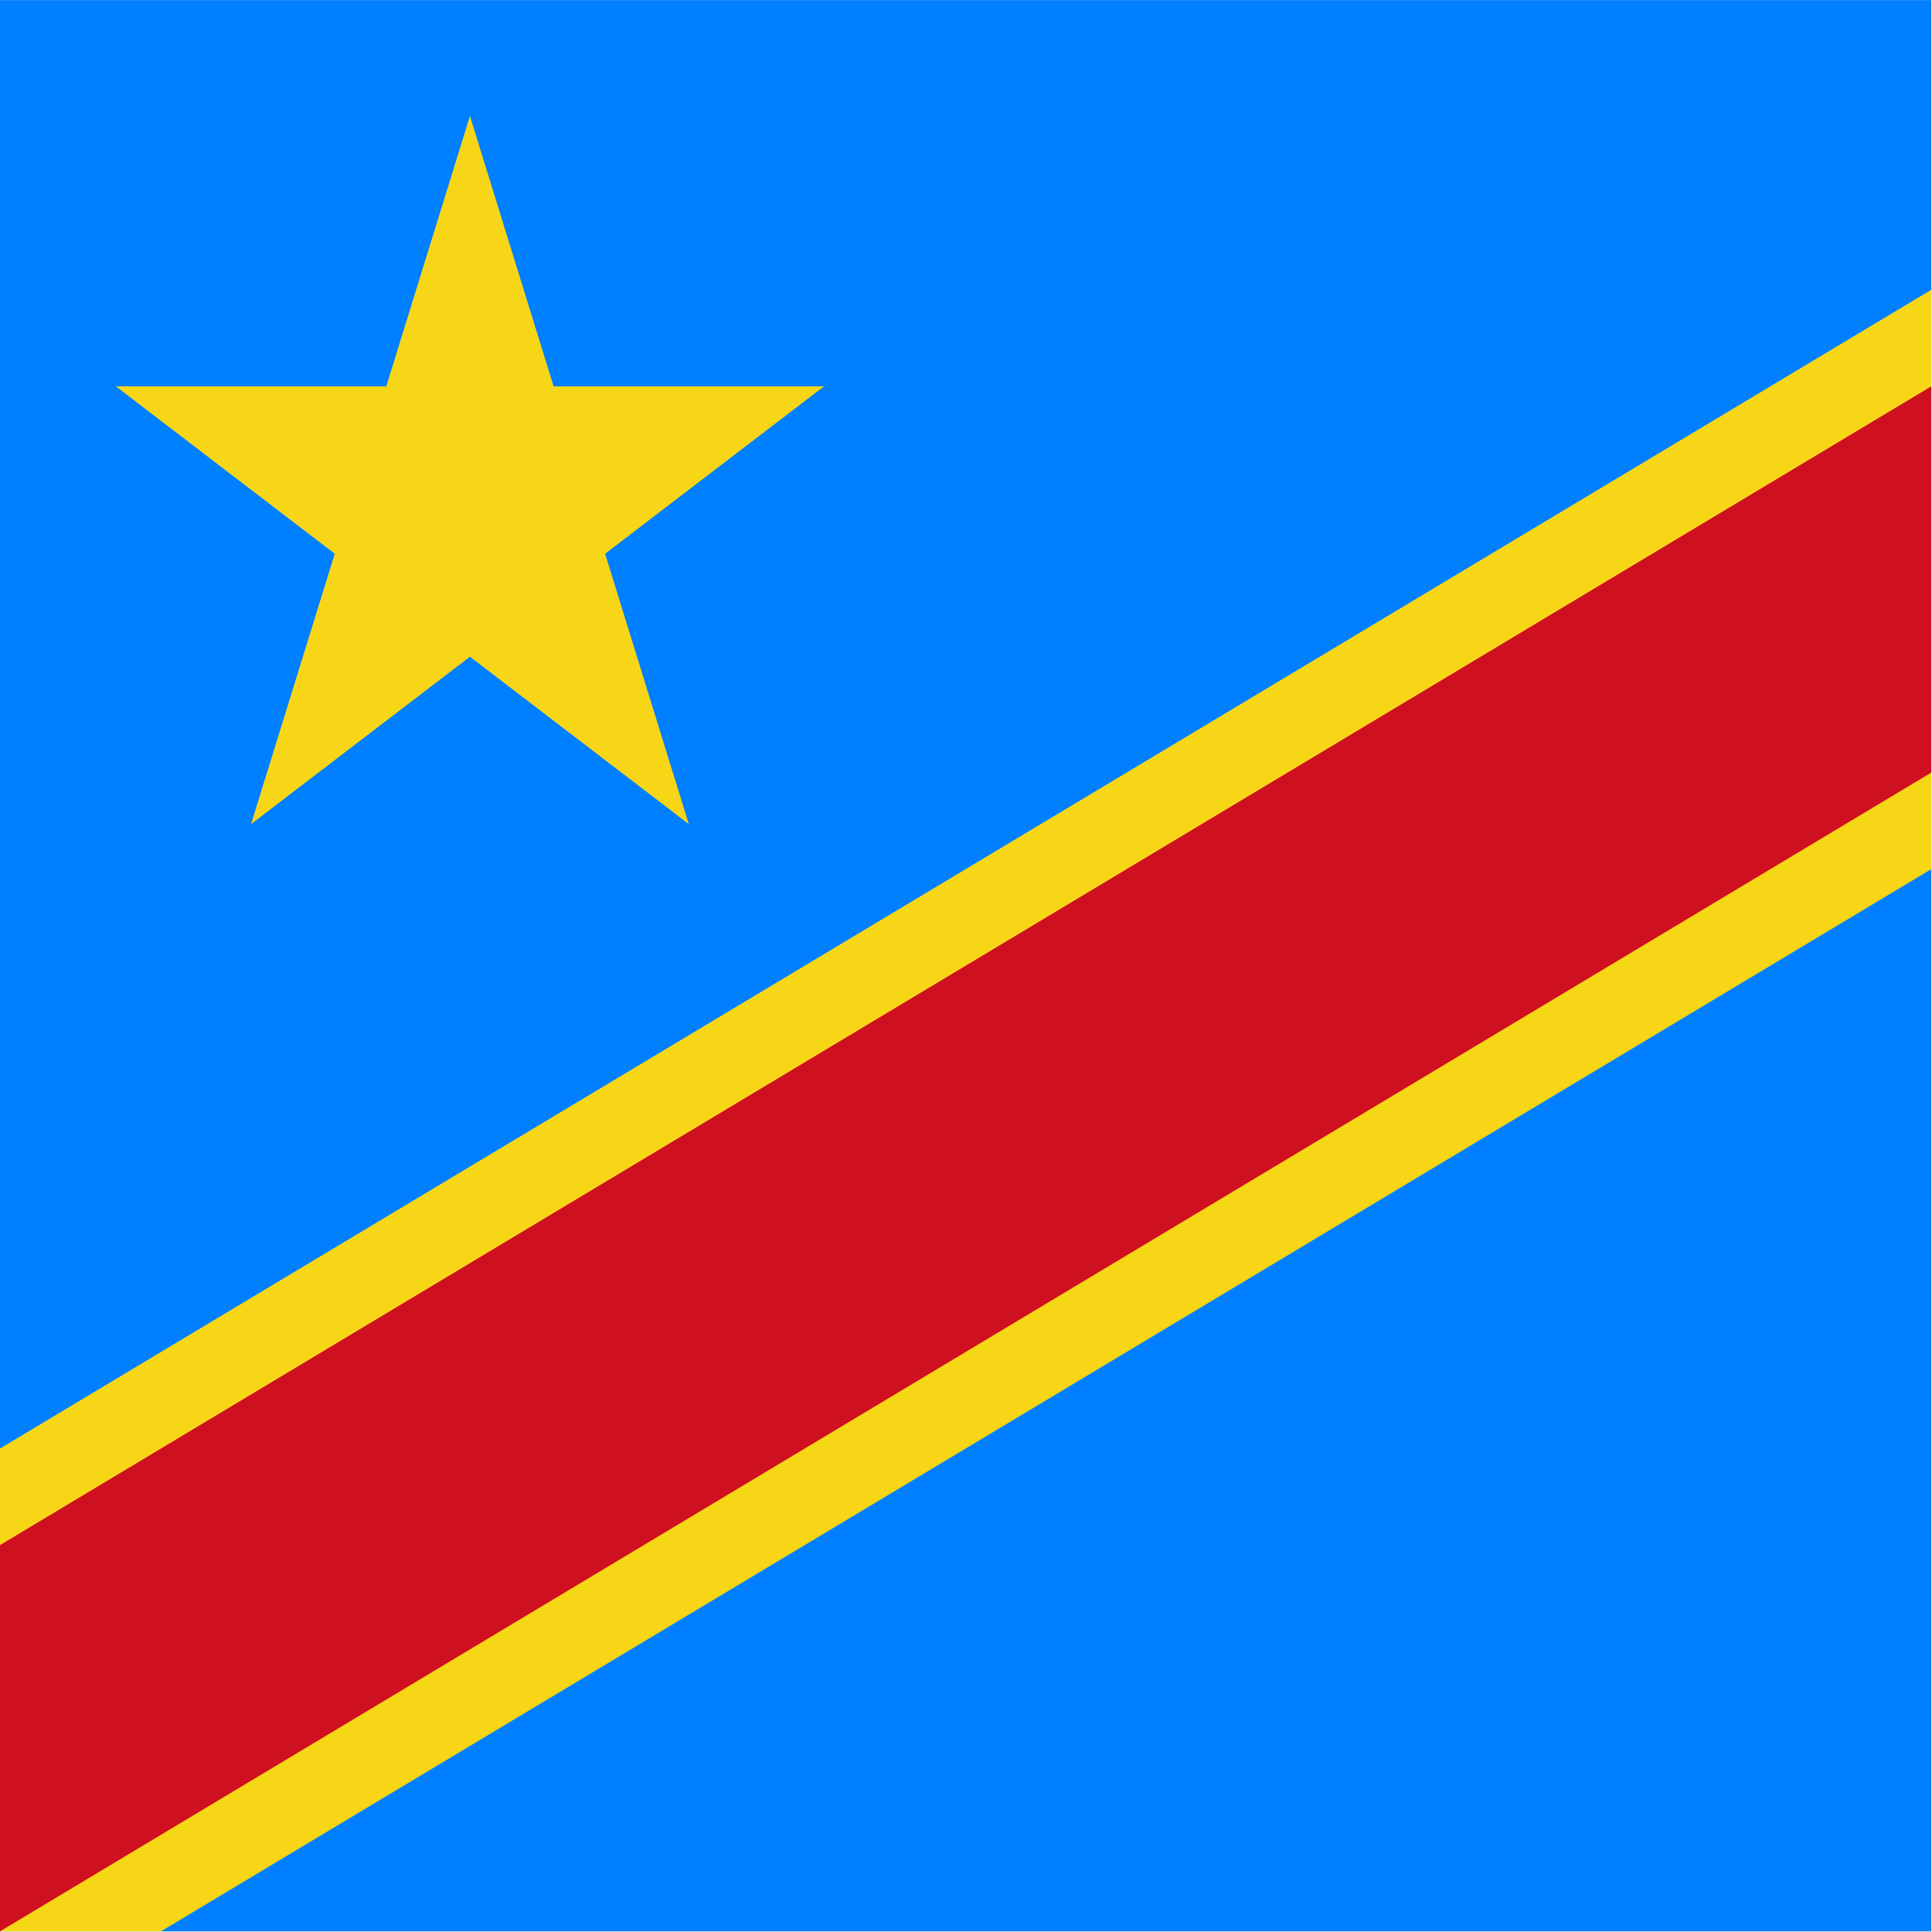
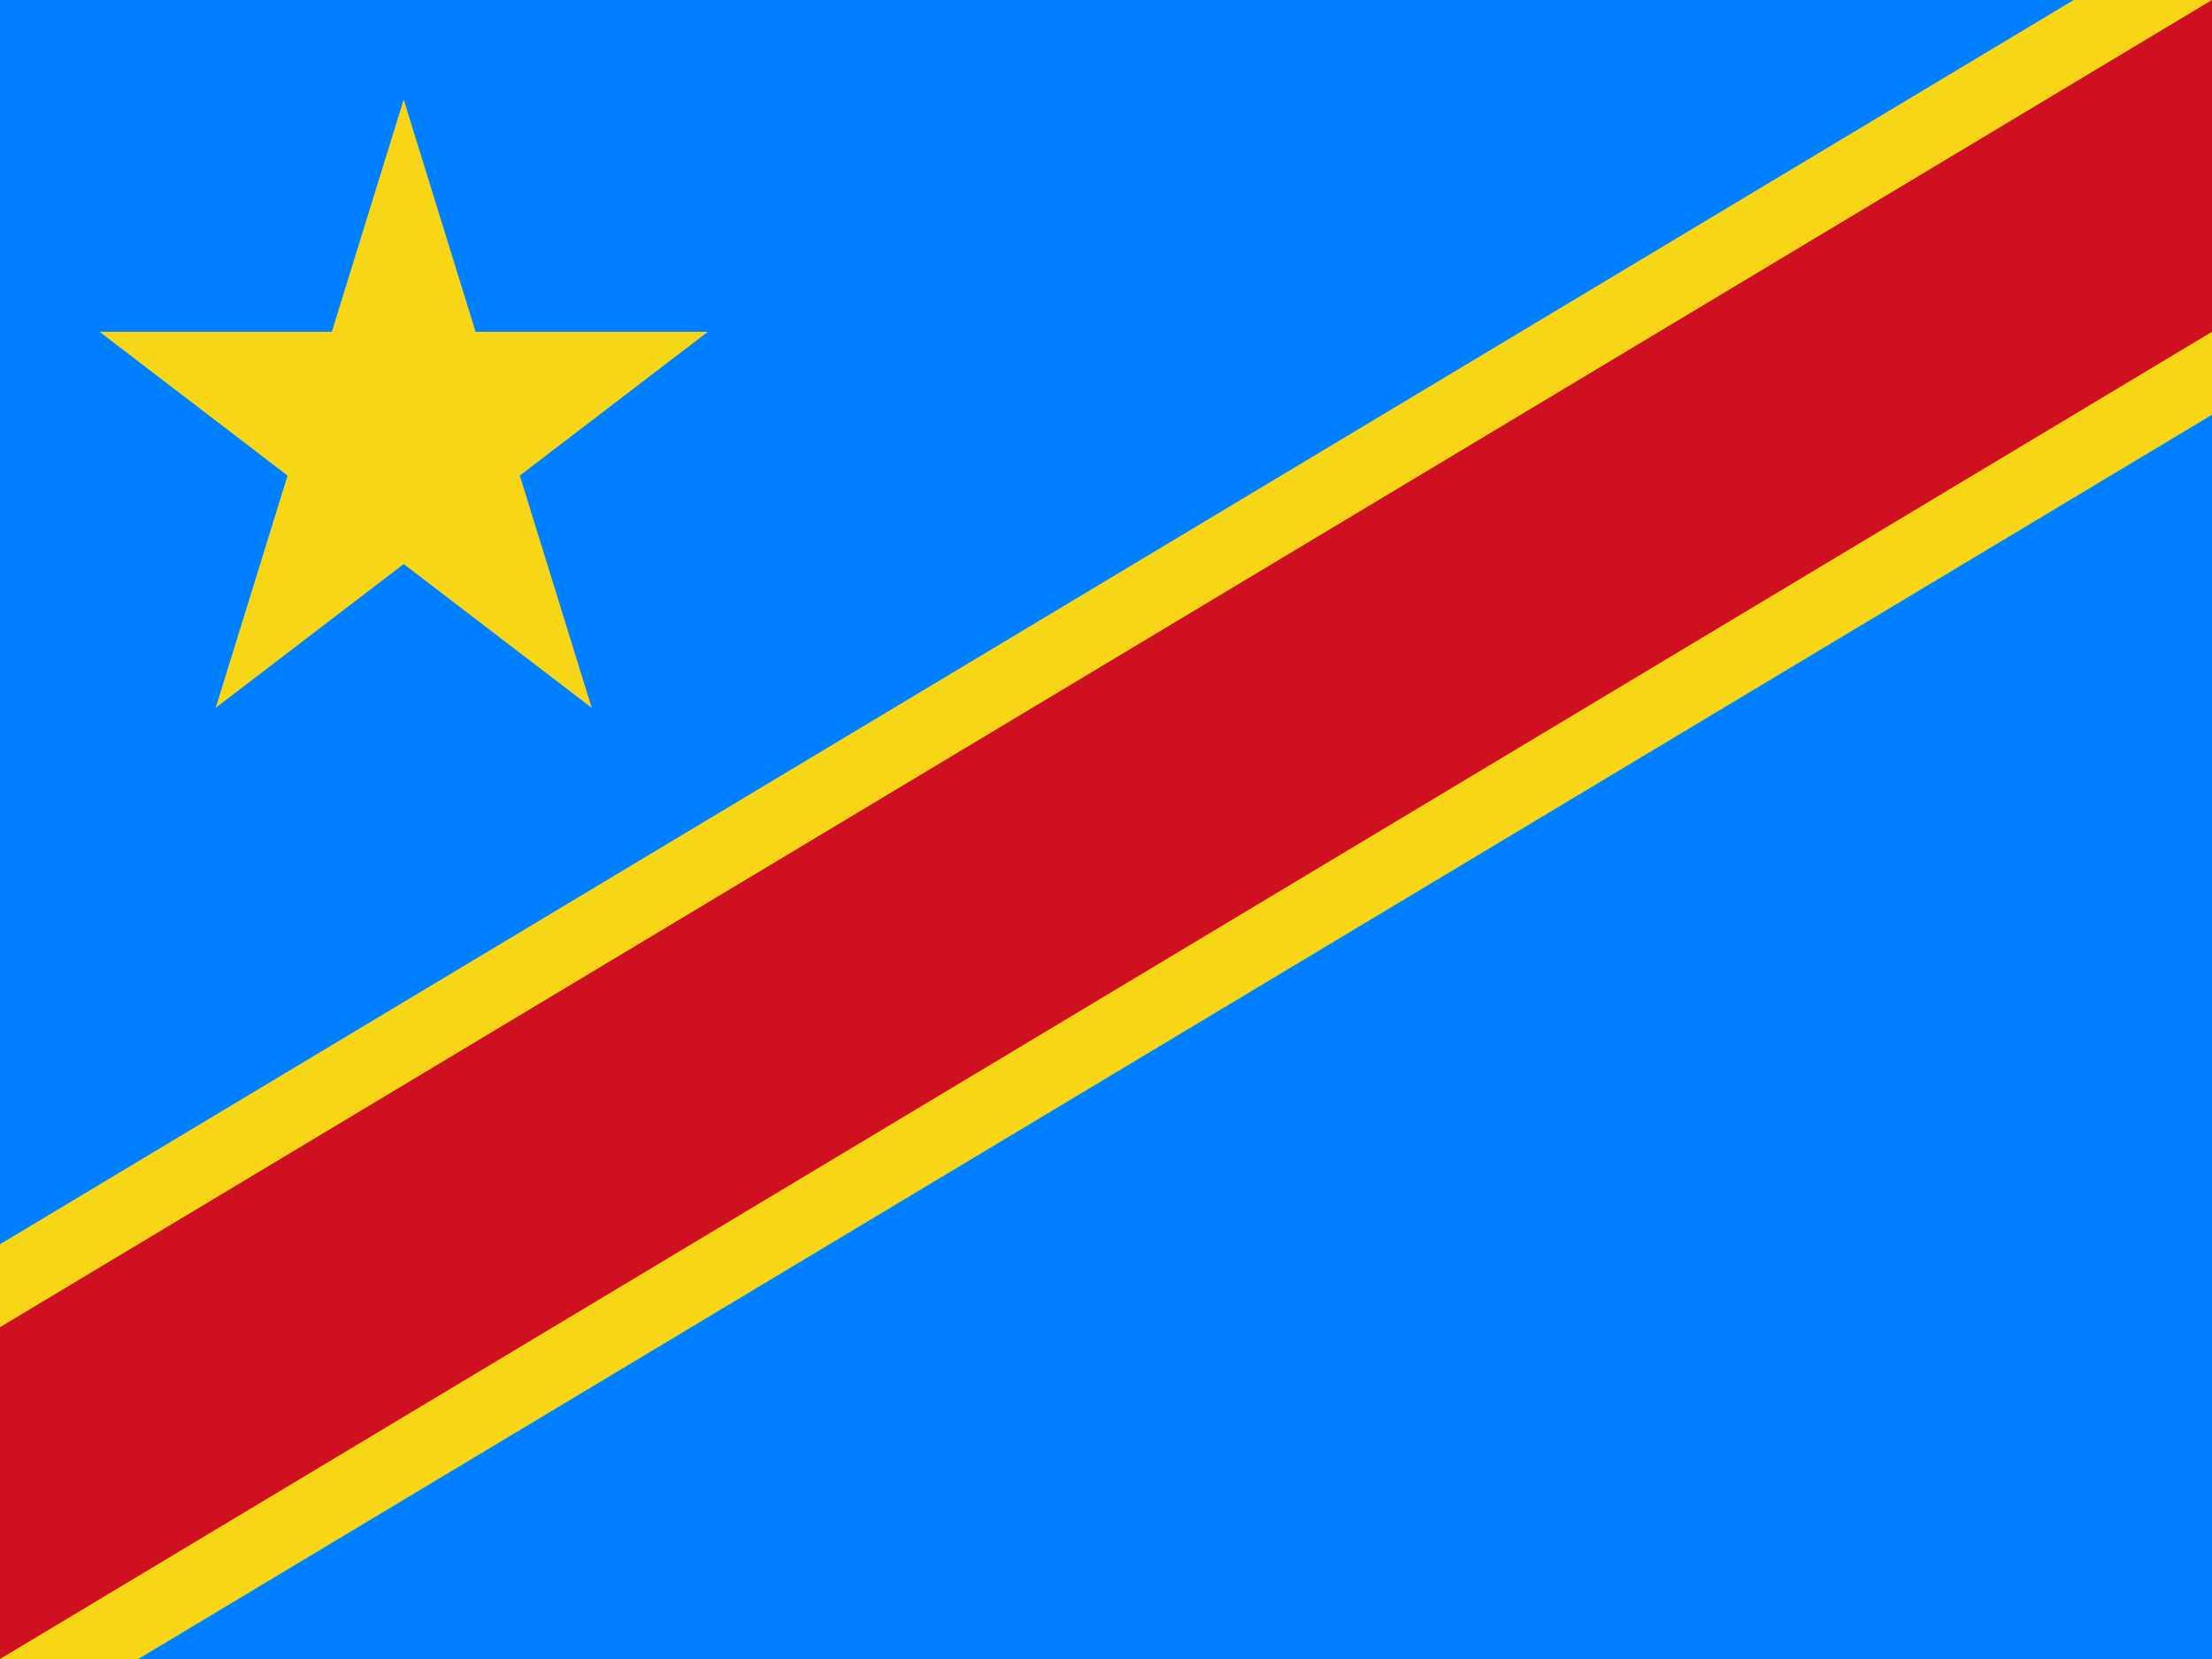
- <svg xmlns="http://www.w3.org/2000/svg" height="512" width="512">
-   <defs>
-     <clipPath id="a">
-       <path fill="#fff" d="M0-88h600v600H0z" />
-     </clipPath>
-   </defs>
-   <g clip-path="url(#a)" transform="matrix(.853 0 0 .853 0 75.093)">
-     <path fill="#007fff" d="M0-88h800v600H0z" />
-     <path d="M36 32h84l26-84 26 84h84l-68 52 26 84-68-52-68 52 26-84-68-52zM750-88L0 362v150h50L800 62V-88h-50" fill="#f7d618" />
-     <path d="M800-88L0 392v120L800 32V-88" fill="#ce1021" />
-   </g>
+ <svg xmlns="http://www.w3.org/2000/svg" height="480" width="640">
+   <path fill="#007fff" d="M0 0h640v480H0z" />
+   <path d="M28.8 96H96l20.8-67.2L137.6 96h67.2l-54.4 41.6 20.8 67.2-54.4-41.6-54.4 41.6 20.8-67.2L28.8 96zM600 0L0 360v120h40l600-360V0h-40" fill="#f7d618" />
+   <path d="M640 0L0 384v96L640 96V0" fill="#ce1021" />
</svg>
